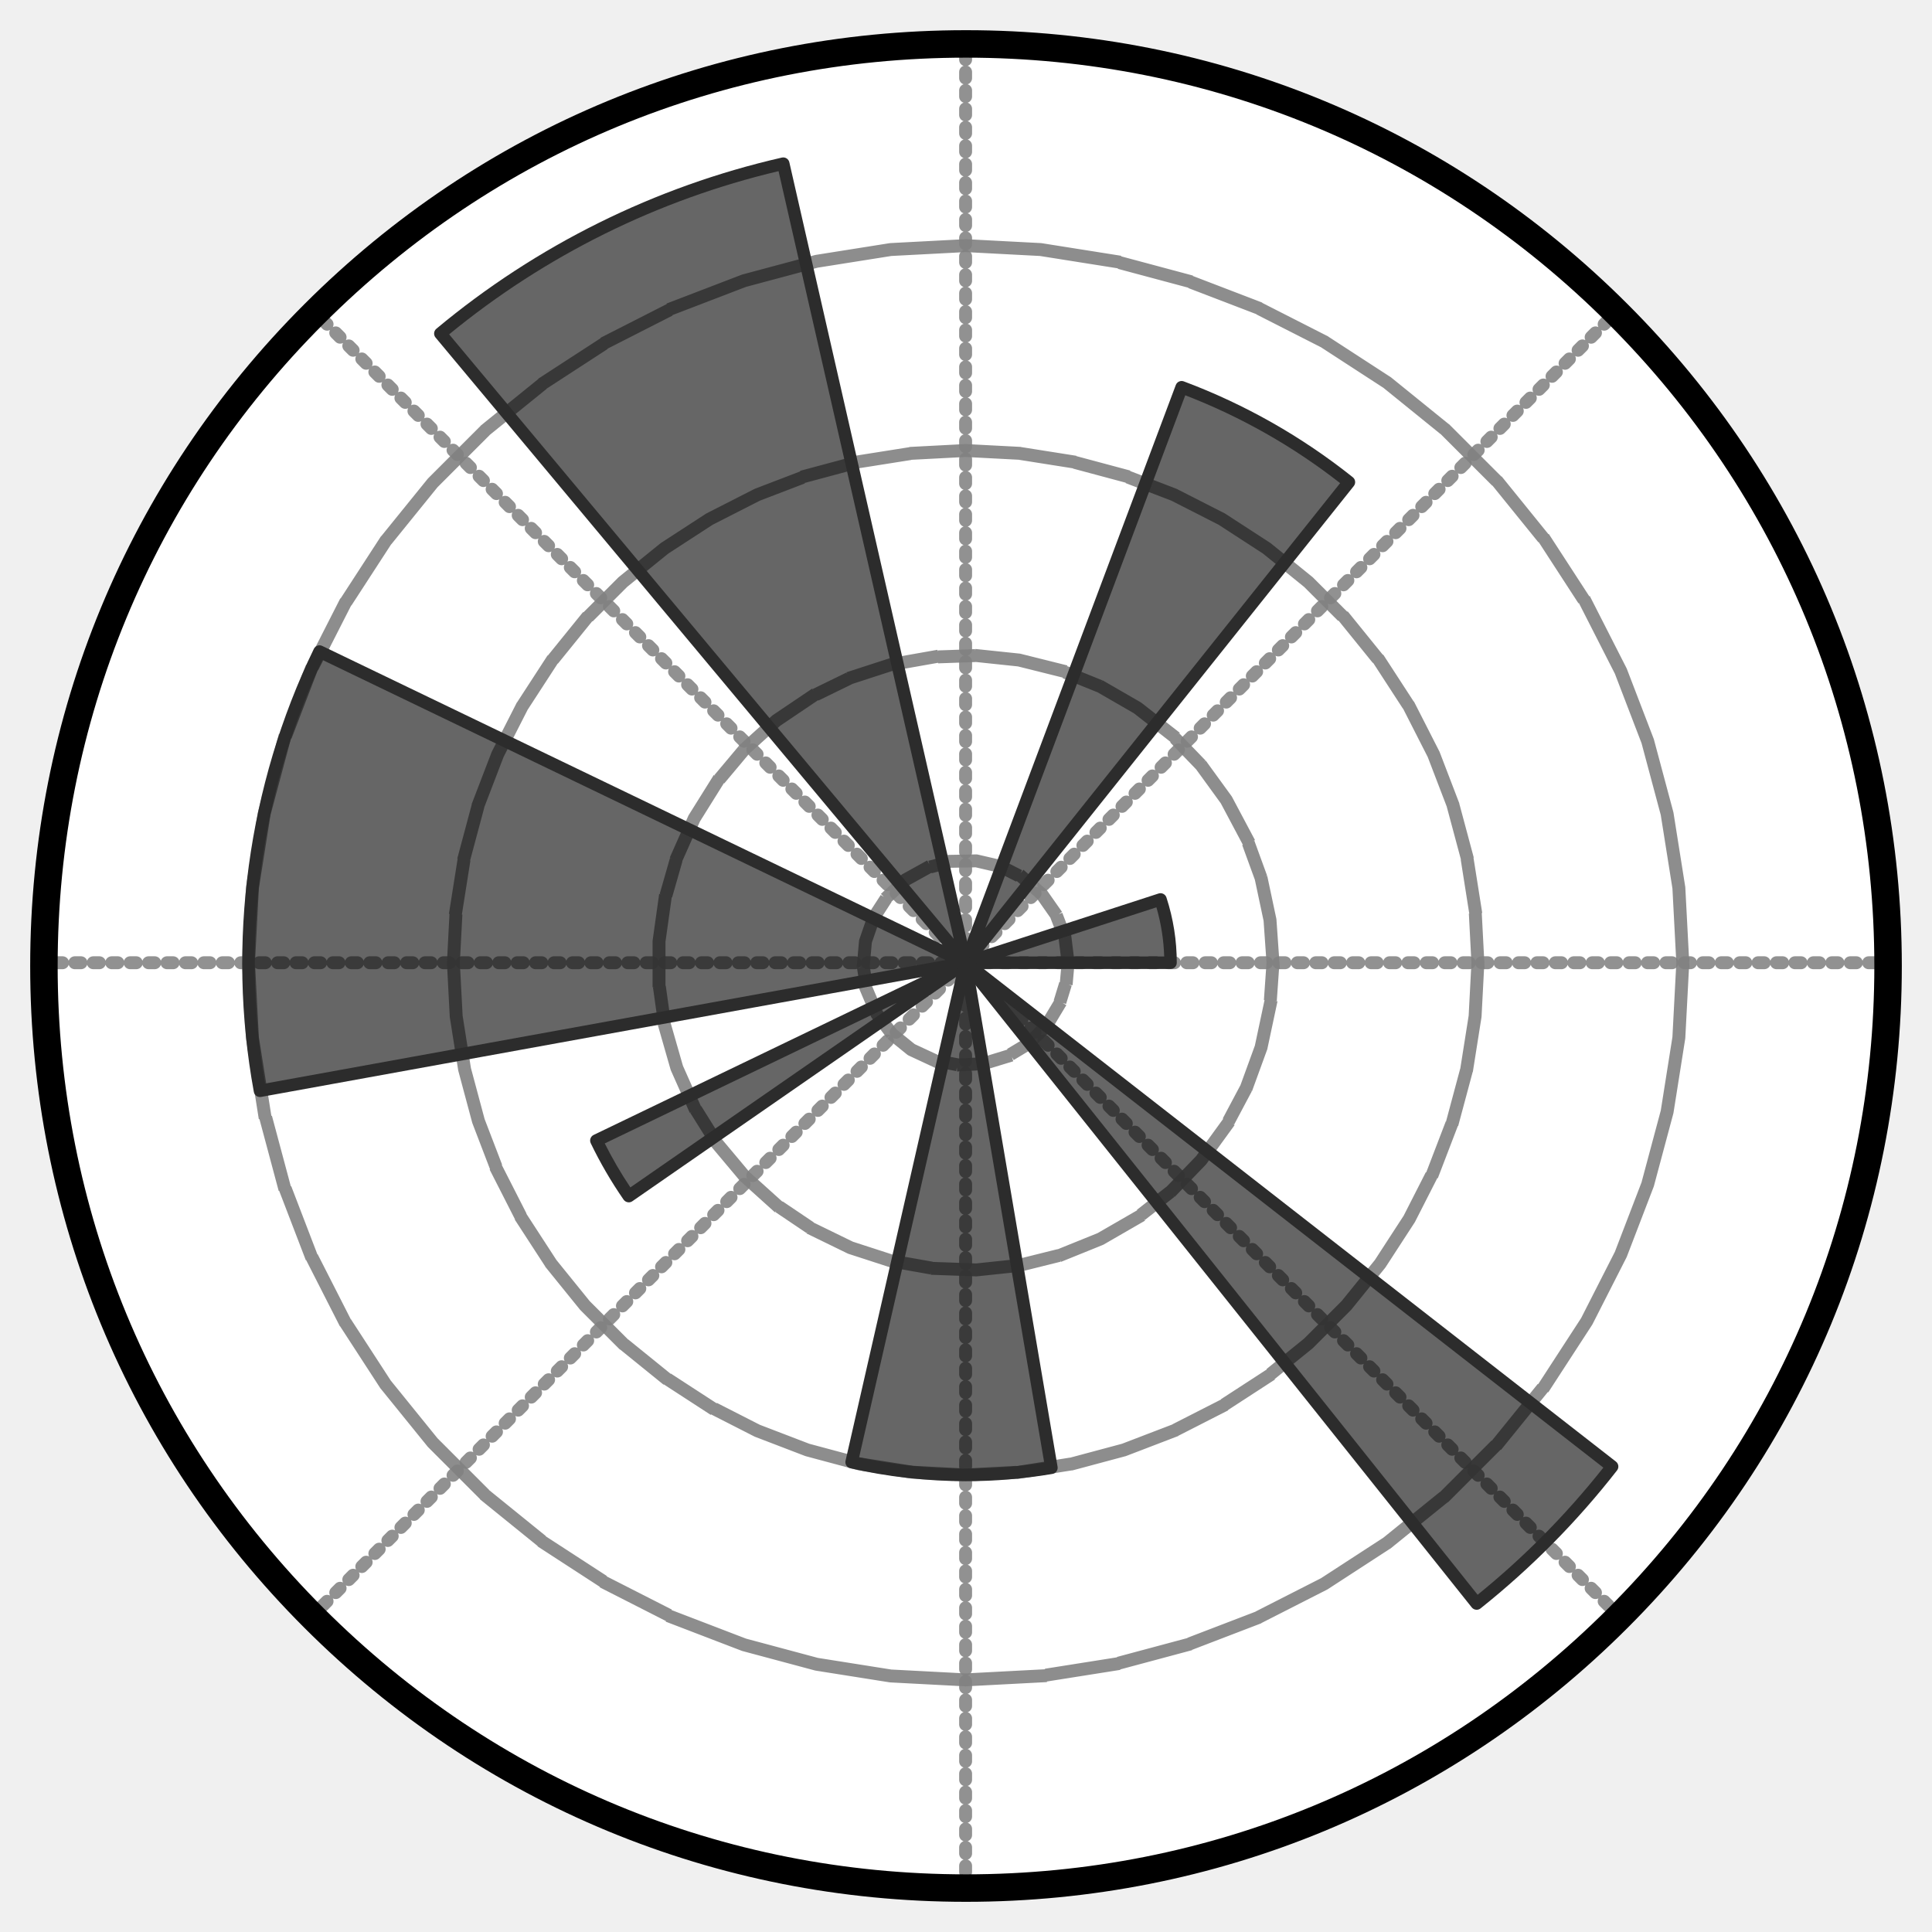
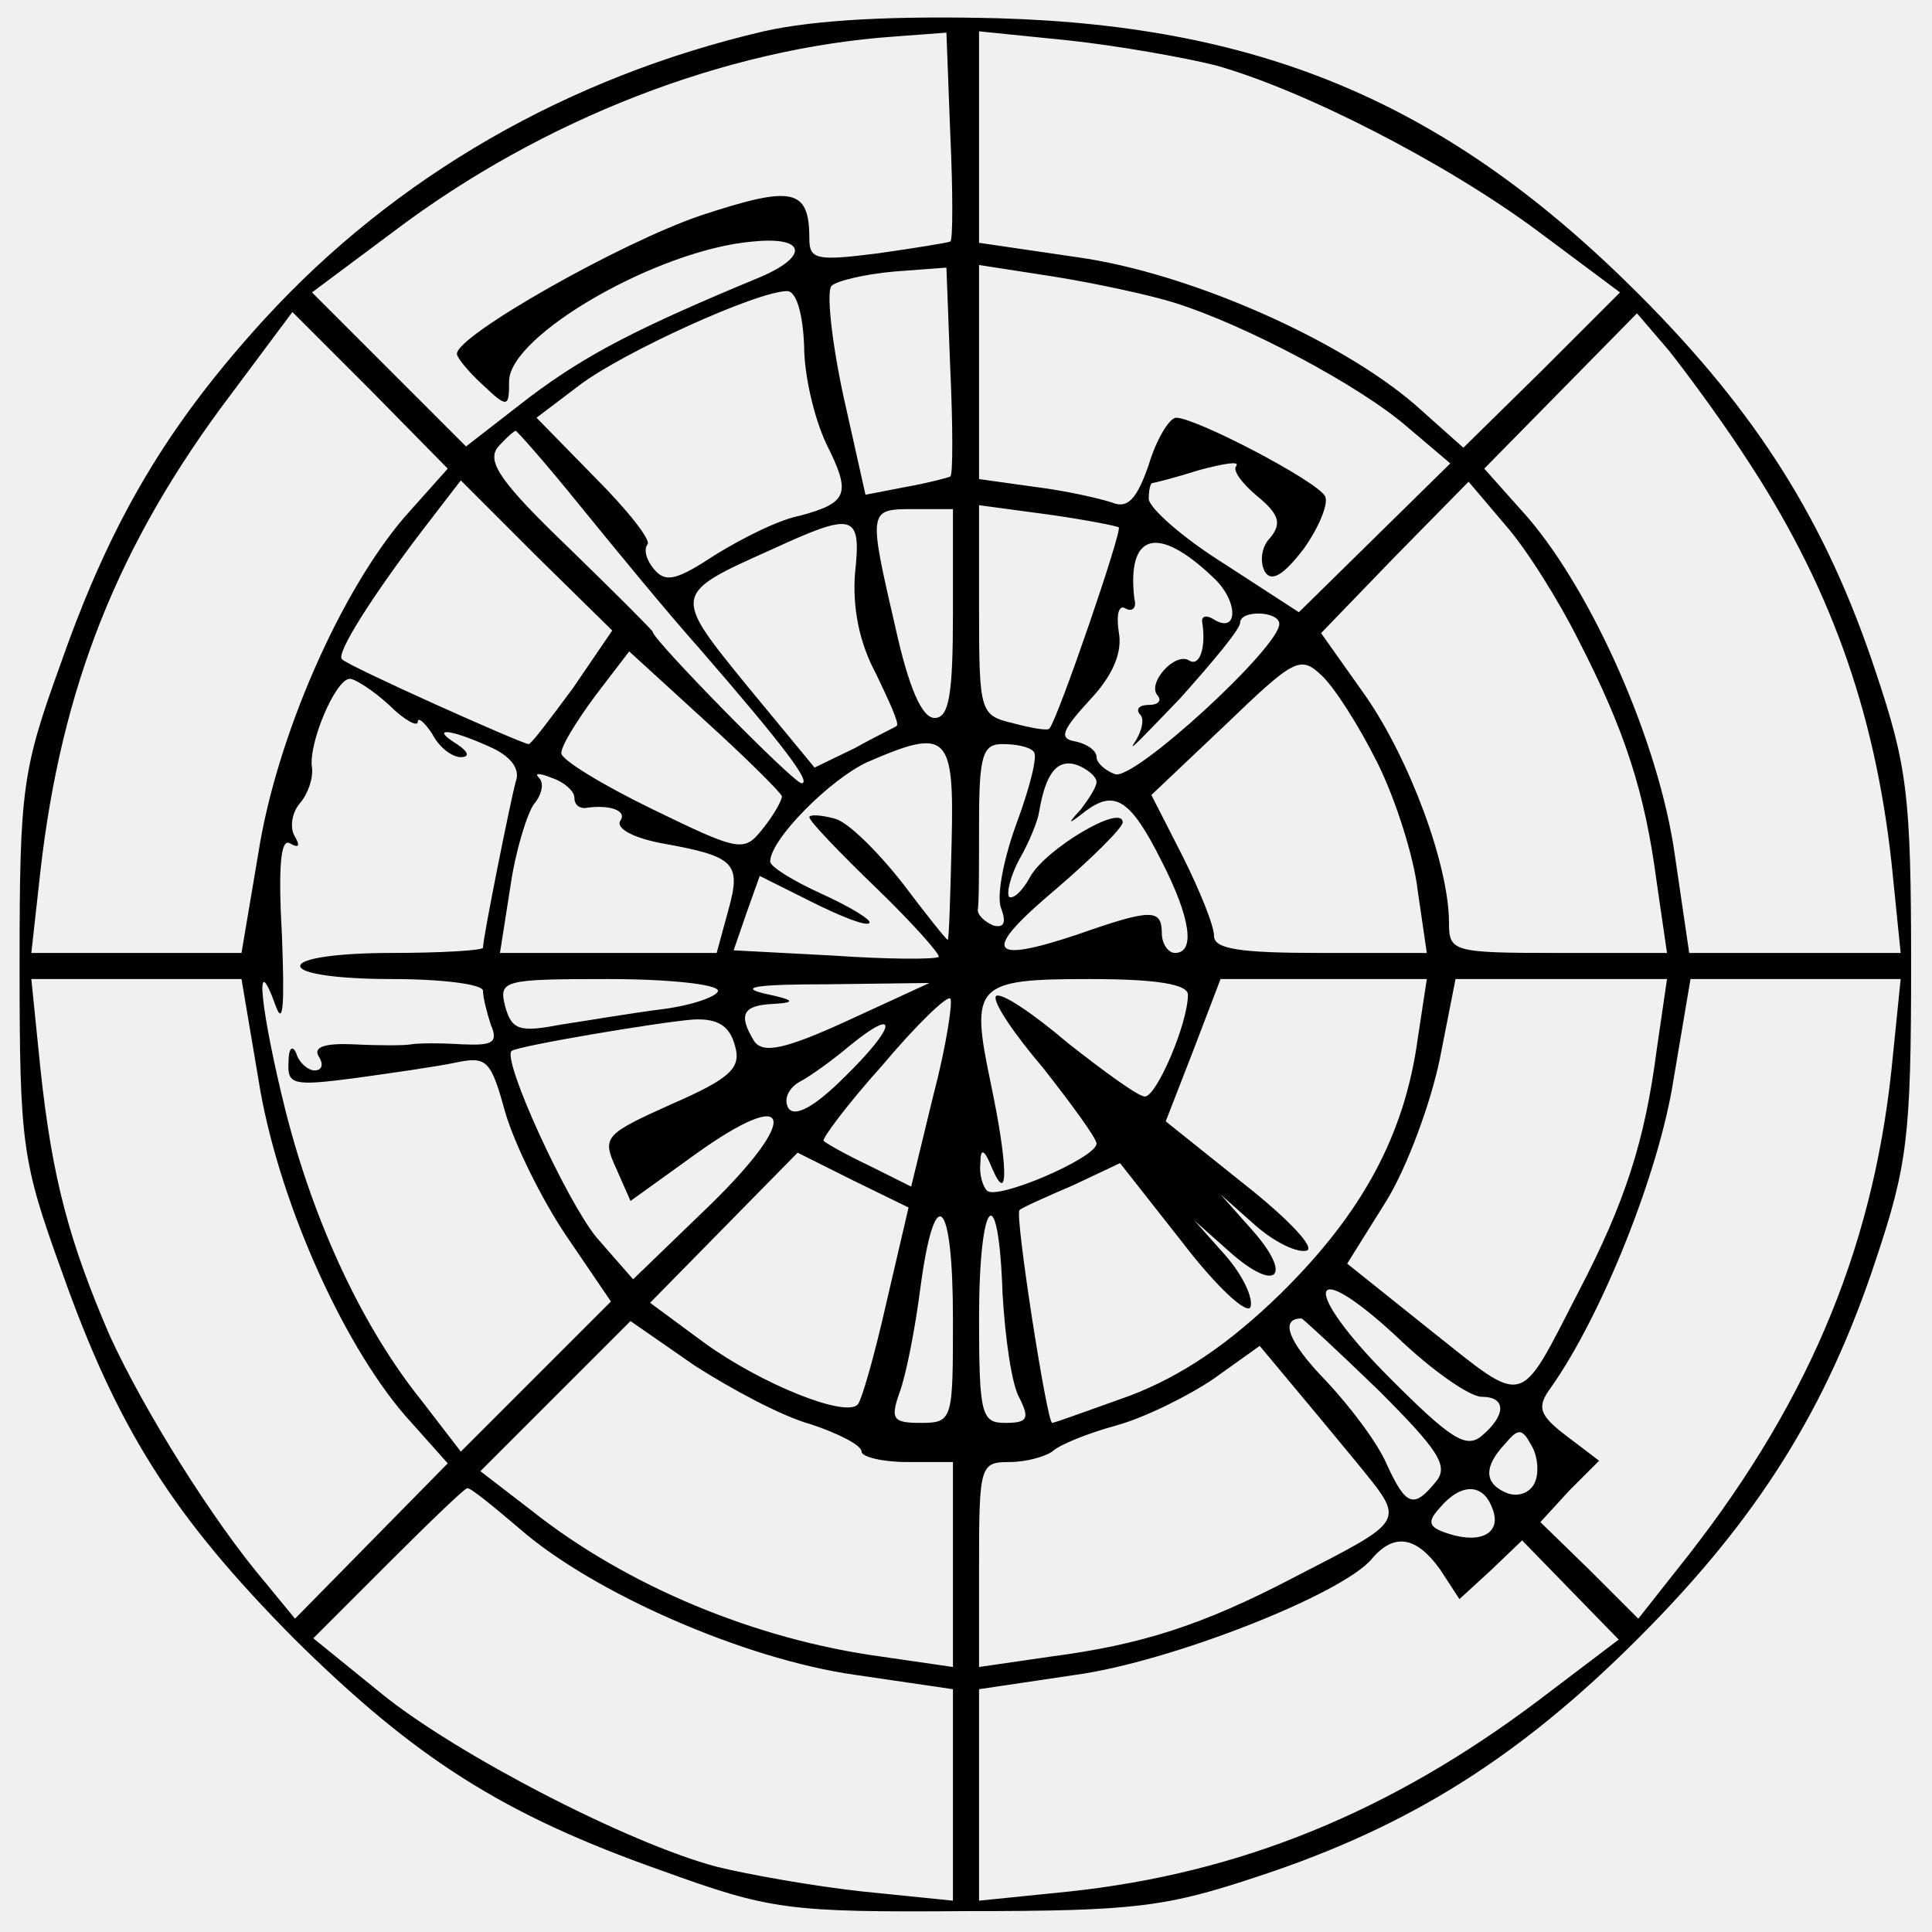
- <svg xmlns="http://www.w3.org/2000/svg" viewBox="0 0 128 128" height="100px" width="100px" transform="rotate(0) scale(1, 1)">
-   <path fill="#ffffff" d="M63.975 125.09c-16.317 0-31.658-6.355-43.197-17.893S2.885 80.318 2.885 64 9.24 32.341 20.778 20.803 47.657 2.91 63.975 2.91s31.659 6.355 43.198 17.893S125.065 47.682 125.065 64s-6.355 31.659-17.893 43.198-26.879 17.892-43.197 17.892z" />
-   <path fill="none" stroke="#858585" stroke-dasharray=".407,.814" stroke-linecap="round" stroke-linejoin="round" stroke-miterlimit="7.976" stroke-width=".856" d="M63.974 63.784h61.09m-61.09 0 43.197-43.196M63.974 63.784V2.694m0 61.09L20.778 20.588m43.196 43.196H2.884m61.09 0-43.196 43.197m43.196-43.197v61.09m0-61.09 43.197 43.197" opacity=".9" />
-   <g fill="none" stroke="#818181" stroke-dasharray=".407,.814" stroke-linecap="square" stroke-linejoin="round" stroke-miterlimit="199.409" stroke-width=".856">
-     <path d="m70.764 63.784-.202-1.643-.593-1.543-.949-1.355-1.25-1.085-1.474-.751-1.61-.373-1.654.03-1.599.429-1.447.801-1.209 1.128-.9 1.388-.539 1.565-.145 1.649.259 1.634.646 1.523.994 1.321 1.286 1.041 1.5.698 1.623.316 1.653-.086 1.582-.484 1.418-.852 1.17-1.17.851-1.417.484-1.582.105-1.182h0" opacity=".9" />
-     <path d="m84.339 63.784-.198-2.833-.59-2.779-.973-2.669-1.333-2.509-1.67-2.299-1.973-2.044-2.238-1.75-2.461-1.42-2.633-1.064-2.758-.688-2.825-.297-2.84.099-2.797.494-2.702.877-2.554 1.246-2.356 1.588-2.111 1.901-1.826 2.177-1.506 2.408-1.155 2.596-.782 2.73-.396 2.814v2.842l.396 2.814.782 2.73 1.155 2.596 1.506 2.408 1.826 2.177 2.111 1.902 2.356 1.588 2.554 1.245 2.702.877 2.798.494 2.84.1 2.824-.298 2.758-.687 2.633-1.065 2.461-1.42 2.238-1.75 1.973-2.044 1.67-2.299 1.333-2.51.972-2.668.591-2.779.198-2.83h0" opacity=".9" />
-     <path d="m97.914 63.784-.185-3.548-.555-3.509-.92-3.43-1.272-3.317-1.613-3.166-1.935-2.978-2.236-2.762-2.512-2.511-2.761-2.236-2.979-1.935-3.165-1.613-3.317-1.273-3.43-.919-3.51-.555-3.548-.185-3.548.185-3.508.555-3.43.92-3.318 1.272-3.165 1.613-2.979 1.935-2.761 2.236-2.512 2.511-2.236 2.762-1.935 2.978-1.613 3.166-1.273 3.317-.919 3.43-.555 3.509-.185 3.548.185 3.548.555 3.509.92 3.43 1.272 3.317 1.613 3.166 1.935 2.978 2.236 2.762 2.512 2.511 2.761 2.236 2.979 1.935 3.165 1.614 3.317 1.272 3.43.92 3.51.555 3.547.185 3.549-.185 3.508-.556 3.43-.919 3.318-1.272 3.165-1.614 2.979-1.935 2.761-2.236 2.512-2.511 2.236-2.762 1.935-2.978 1.613-3.166 1.272-3.317.92-3.43.555-3.509.185-3.548h0" opacity=".9" />
-     <path d="m111.489 63.784-.26-4.966-.78-4.911-1.286-4.804-1.782-4.642-2.257-4.432-2.709-4.171-3.13-3.866-3.516-3.517-3.866-3.13-4.171-2.709L83.3 20.38l-4.642-1.781-4.804-1.287-4.912-.779-4.966-.26-4.966.26-4.91.779-4.805 1.287-4.642 1.781-4.432 2.257-4.17 2.71-3.867 3.13-3.517 3.516-3.13 3.866-2.708 4.17-2.257 4.433-1.782 4.642-1.287 4.804-.778 4.911-.261 4.966.26 4.966.779 4.911 1.287 4.805 1.782 4.642 2.257 4.431 2.709 4.171 3.13 3.866 3.516 3.517 3.866 3.13 4.171 2.709 4.432 2.257 4.642 1.781 4.804 1.288 4.911.778 4.966.26 4.966-.26 4.912-.778 4.804-1.288 4.642-1.781 4.432-2.257 4.17-2.71 3.867-3.129 3.516-3.517 3.13-3.866 2.71-4.17 2.256-4.432 1.782-4.642 1.287-4.805.778-4.91.261-4.967h0" opacity=".9" />
+ <svg xmlns="http://www.w3.org/2000/svg" version="1.0" width="148pt" height="148pt" viewBox="0 0 148 148" preserveAspectRatio="xMidYMid meet">
+   <g transform="translate(0,148) scale(0.1,-0.1)" fill="#000000" stroke="none">
+     <path d="M585 1456 c-150 -35 -282 -111 -382 -220 -75 -82 -118 -155 -156 -263 -30 -83 -32 -96 -32 -233 0 -137 2 -150 32 -233 43 -122 86 -189 178 -282 93 -92 160 -135 282 -178 83 -30 96 -32 233 -31 130 0 153 3 225 27 115 38 199 91 290 182 91 91 144 175 182 290 24 72 27 94 27 225 0 131 -3 153 -27 225 -38 115 -91 199 -182 290 -144 144 -285 205 -490 211 -79 2 -140 -1 -180 -10z m143 -161 c-2 -1 -27 -5 -55 -9 -47 -6 -53 -5 -53 11 0 39 -13 41 -83 18 -62 -21 -187 -92 -187 -106 0 -3 9 -14 20 -24 19 -18 20 -17 20 3 0 35 114 101 187 107 40 4 43 -11 6 -27 -94 -39 -133 -59 -177 -92 l-49 -38 -59 59 -59 59 63 47 c114 86 254 140 383 149 l40 3 3 -79 c2 -43 2 -80 0 -81z m203 135 c68 -19 177 -75 247 -127 l63 -47 -60 -60 -60 -59 -37 33 c-58 50 -173 101 -259 113 l-75 11 0 81 0 81 69 -7 c37 -4 88 -13 112 -19z m-203 -315 c-2 -1 -17 -5 -34 -8 l-31 -6 -17 76 c-9 42 -13 80 -9 84 4 4 26 9 48 11 l40 3 3 -79 c2 -43 2 -80 0 -81z m172 133 c54 -17 141 -63 178 -95 l33 -28 -58 -57 -58 -57 -57 37 c-32 20 -58 43 -58 50 0 6 1 12 3 12 1 0 17 4 36 10 19 5 31 7 28 3 -3 -3 4 -13 16 -23 17 -14 19 -21 10 -32 -7 -7 -8 -19 -4 -26 5 -8 14 -3 30 18 12 17 19 35 16 40 -7 12 -99 60 -114 60 -5 0 -15 -16 -21 -36 -9 -26 -16 -34 -28 -29 -9 3 -35 9 -59 12 l-43 6 0 82 0 82 58 -9 c31 -5 73 -14 92 -20z m-284 -33 c0 -23 8 -56 17 -75 19 -38 17 -45 -20 -55 -16 -3 -44 -17 -65 -30 -29 -19 -38 -22 -47 -11 -6 7 -8 15 -5 19 3 3 -15 26 -40 51 l-45 46 33 25 c33 25 136 72 159 72 7 0 12 -17 13 -42z m-306 -131 c-49 -57 -98 -168 -112 -257 l-13 -77 -80 0 -81 0 7 63 c16 140 59 250 146 365 l47 63 60 -60 59 -60 -33 -37z m1025 49 c66 -99 101 -196 114 -314 l7 -69 -81 0 -81 0 -11 75 c-12 86 -63 201 -113 259 l-33 37 59 60 58 59 24 -28 c12 -15 38 -50 57 -79z m-891 -40 c26 -32 67 -82 92 -110 65 -75 86 -103 78 -103 -6 0 -114 110 -114 116 0 1 -29 30 -65 65 -51 49 -62 65 -54 76 6 7 13 13 14 13 1 0 24 -26 49 -57z m-5 -140 c-17 -23 -32 -43 -34 -43 -5 0 -139 60 -143 65 -5 4 23 48 61 98 l30 39 58 -58 58 -57 -30 -44z m770 37 c36 -70 51 -117 60 -185 l8 -55 -84 0 c-80 0 -83 1 -83 23 0 44 -30 125 -64 174 l-34 48 56 58 57 58 28 -33 c16 -18 41 -58 56 -88z m-479 20 c0 -62 -3 -80 -14 -80 -10 0 -20 24 -30 69 -21 91 -21 91 14 91 l30 0 0 -80z m127 66 c3 -2 -46 -145 -53 -154 -1 -2 -13 0 -28 4 -25 6 -26 8 -26 86 l0 81 52 -7 c29 -4 54 -9 55 -10z m-202 -35 c-2 -26 3 -53 16 -77 10 -21 18 -38 16 -40 -1 -1 -16 -8 -32 -17 l-31 -15 -52 63 c-57 70 -57 70 19 104 63 29 69 28 64 -18z m274 -3 c20 -18 20 -45 0 -32 -5 3 -9 2 -8 -3 3 -19 -2 -34 -10 -29 -11 7 -33 -18 -24 -27 3 -4 0 -7 -7 -7 -7 0 -10 -3 -7 -7 4 -3 2 -13 -4 -22 -6 -9 9 7 35 34 25 28 46 53 46 58 0 10 30 9 30 -1 0 -18 -112 -121 -126 -115 -8 3 -14 9 -14 13 0 5 -7 10 -16 12 -13 2 -11 8 11 32 18 19 25 37 22 52 -2 13 0 21 5 18 5 -3 9 0 7 7 -6 51 18 57 60 17z m-330 -168 c0 -3 -6 -14 -14 -24 -15 -19 -17 -19 -85 14 -39 19 -70 38 -70 43 0 6 12 25 26 44 l26 34 58 -53 c32 -29 58 -55 59 -58z m456 26 c14 -28 28 -72 31 -98 l7 -48 -82 0 c-61 0 -81 3 -81 13 0 8 -11 35 -24 61 l-24 47 57 54 c52 50 57 53 73 38 10 -9 29 -39 43 -67z m-757 44 c12 -12 22 -17 22 -13 0 4 5 0 11 -9 5 -10 15 -18 22 -18 7 0 6 4 -3 10 -21 13 -6 12 25 -2 16 -7 24 -17 20 -27 -4 -15 -25 -119 -25 -127 0 -2 -31 -4 -70 -4 -40 0 -70 -4 -70 -10 0 -6 30 -10 70 -10 39 0 70 -4 70 -9 0 -5 3 -17 6 -26 6 -14 1 -16 -22 -15 -16 1 -33 1 -39 0 -5 -1 -25 -1 -44 0 -22 1 -31 -2 -27 -9 4 -6 3 -11 -3 -11 -5 0 -12 6 -14 13 -3 7 -6 4 -6 -7 -1 -17 4 -18 50 -12 29 4 64 9 78 12 24 5 27 2 38 -38 7 -24 28 -67 47 -95 l34 -50 -57 -57 -58 -58 -30 39 c-45 56 -82 135 -104 221 -19 76 -25 129 -8 82 6 -17 7 0 5 53 -3 53 -1 75 6 71 7 -4 8 -2 4 5 -4 6 -3 18 4 26 6 7 10 19 9 27 -3 18 18 68 29 68 4 0 18 -9 30 -20z m431 -105 c-1 -41 -2 -75 -3 -75 -1 0 -17 20 -35 44 -19 24 -42 47 -52 49 -11 3 -19 3 -19 1 0 -3 23 -27 51 -54 29 -28 50 -52 48 -53 -2 -2 -38 -2 -81 1 l-76 4 10 29 10 28 40 -20 c22 -11 42 -19 44 -16 2 2 -14 12 -36 22 -22 10 -40 21 -40 25 0 17 46 63 74 76 62 27 67 22 65 -61z m63 69 c3 -3 -3 -27 -13 -54 -10 -27 -16 -57 -12 -66 4 -11 2 -15 -6 -13 -7 3 -12 8 -12 12 1 4 1 34 1 67 0 52 3 60 18 60 10 0 21 -2 24 -6z m48 -23 c0 -4 -6 -13 -12 -21 -11 -12 -10 -12 4 -1 22 16 34 9 58 -39 22 -43 26 -70 10 -70 -5 0 -10 7 -10 15 0 19 -8 19 -65 -1 -69 -23 -73 -13 -16 35 28 24 51 47 51 51 0 15 -60 -21 -71 -42 -6 -11 -13 -17 -16 -15 -2 3 1 16 8 29 7 12 14 29 15 36 5 30 14 41 29 36 8 -3 15 -9 15 -13z m-400 -12 c0 -5 3 -8 8 -8 19 3 33 -2 27 -10 -3 -6 11 -13 32 -17 56 -10 61 -15 51 -51 l-9 -33 -83 0 -83 0 8 51 c4 28 13 56 18 63 6 7 8 16 4 20 -4 4 0 4 10 0 9 -3 17 -10 17 -15z m-242 -216 c14 -89 63 -200 112 -257 l33 -37 -59 -60 -58 -59 -23 28 c-40 47 -93 132 -119 189 -31 72 -44 120 -53 204 l-7 69 81 0 80 0 13 -77z m352 68 c0 -4 -19 -11 -42 -14 -24 -3 -59 -9 -79 -12 -31 -6 -37 -4 -42 14 -5 20 -2 21 79 21 46 0 84 -4 84 -9z m99 -23 c-48 -22 -64 -25 -71 -16 -13 21 -9 28 15 29 17 1 16 3 -8 8 -20 5 -3 7 49 7 l78 1 -63 -29z m261 20 c0 -22 -24 -78 -33 -78 -5 0 -31 19 -59 41 -27 23 -51 39 -55 36 -3 -4 13 -28 36 -55 22 -28 41 -54 41 -58 0 -11 -77 -44 -84 -36 -3 3 -6 12 -5 21 0 12 3 11 9 -4 13 -30 12 3 -1 65 -16 76 -12 80 76 80 51 0 75 -4 75 -12z m176 -34 c-10 -73 -42 -133 -105 -195 -40 -39 -76 -63 -115 -78 -31 -11 -58 -21 -60 -21 -4 0 -29 161 -25 163 2 2 20 10 41 19 l36 17 48 -61 c26 -34 50 -56 52 -49 2 7 -6 24 -19 39 l-24 27 27 -24 c36 -32 49 -19 17 17 l-24 27 27 -24 c15 -13 32 -21 39 -19 7 2 -15 25 -48 51 l-60 48 21 54 21 55 79 0 79 0 -7 -46z m183 -9 c-9 -69 -24 -116 -60 -185 -46 -89 -39 -88 -112 -30 l-65 52 30 48 c16 26 34 75 41 109 l12 61 81 0 81 0 -8 -55z m180 -14 c-15 -142 -67 -262 -164 -383 l-30 -38 -37 37 -38 37 22 24 23 23 -25 19 c-21 16 -23 22 -12 37 39 55 83 165 94 236 l13 77 80 0 81 0 -7 -69z m-734 -20 l-17 -70 -32 16 c-17 8 -33 17 -35 19 -2 1 18 28 45 58 26 31 50 54 52 51 2 -2 -3 -36 -13 -74z m-152 38 c5 -17 -3 -25 -49 -45 -51 -23 -53 -25 -42 -49 l11 -25 50 36 c74 53 81 29 10 -40 l-58 -56 -28 32 c-23 28 -73 137 -65 143 6 4 113 22 139 24 19 1 28 -5 32 -20z m84 -24 c-23 -23 -38 -31 -43 -24 -4 7 0 15 8 20 8 4 26 17 39 28 38 31 36 15 -4 -24z m32 -173 c-9 -40 -19 -75 -22 -78 -10 -10 -74 16 -117 47 l-42 31 56 57 57 58 42 -21 43 -21 -17 -73z m51 -12 c0 -78 0 -80 -25 -80 -21 0 -23 3 -16 23 5 13 12 49 16 80 11 83 25 70 25 -23z m38 19 c2 -34 7 -70 13 -80 8 -16 6 -19 -11 -19 -18 0 -20 6 -20 80 0 93 15 109 18 19z m367 -79 c19 0 19 -14 0 -30 -12 -10 -24 -2 -70 44 -69 69 -64 96 5 32 27 -26 56 -46 65 -46z m-514 -21 c21 -7 39 -16 39 -21 0 -4 16 -8 35 -8 l35 0 0 -78 0 -79 -55 8 c-96 13 -195 54 -268 112 l-39 30 58 58 57 57 49 -34 c28 -18 67 -39 89 -45z m435 26 c46 -46 54 -58 44 -70 -17 -21 -23 -19 -38 14 -7 16 -28 44 -47 64 -28 29 -35 47 -18 47 1 0 28 -25 59 -55z m-17 -55 c38 -47 40 -43 -49 -89 -69 -36 -116 -51 -185 -60 l-55 -8 0 79 c0 75 1 78 23 78 13 0 27 4 33 8 5 5 27 14 49 20 22 6 56 23 75 36 l35 25 20 -24 c11 -13 35 -42 54 -65z m137 -15 c-3 -8 -12 -12 -21 -9 -18 7 -19 20 -2 38 10 12 13 12 20 -1 5 -8 6 -21 3 -28z m-778 -36 c56 -49 172 -100 257 -112 l75 -11 0 -81 0 -81 -69 7 c-37 4 -88 13 -112 19 -68 18 -199 86 -256 132 l-53 43 57 57 c32 32 59 58 61 58 3 0 20 -14 40 -31z m745 16 c8 -19 -8 -28 -33 -20 -16 5 -17 9 -7 20 16 19 33 19 40 0z m-40 -47 l15 -23 24 22 24 23 37 -38 37 -38 -62 -47 c-113 -85 -228 -132 -359 -146 l-69 -7 0 81 0 81 74 11 c73 10 205 62 227 89 17 20 34 17 52 -8z" />
  </g>
-   <path fill="#000000" d="M64 126c-16.56 0-32.13-6.449-43.84-18.159S2 80.561 2 64s6.449-32.13 18.159-43.841S47.439 2 64 2s32.131 6.449 43.841 18.159S126 47.439 126 64s-6.449 32.131-18.159 43.841S80.561 126 64 126zM64 3.82c-16.074 0-31.187 6.26-42.553 17.626C10.08 32.813 3.82 47.925 3.82 64c0 16.075 6.26 31.188 17.626 42.554S47.925 124.18 64 124.18c16.075 0 31.188-6.26 42.554-17.626S124.18 80.075 124.18 64c0-16.075-6.26-31.187-17.626-42.554C95.187 10.08 80.075 3.82 64 3.82z" />
-   <path fill="#000000" d="m63.975 63.784.129-.042.129-.042.129-.042.129-.042.129-.042.129-.042.129-.042.129-.042.129-.042.129-.042.129-.042.129-.042.129-.042.129-.042.129-.042.129-.042.129-.042.129-.042.129-.042.129-.042.129-.042.129-.042.129-.042.129-.042.129-.042.129-.042.129-.042.129-.042.129-.042.129-.042.129-.042.129-.042.129-.042.129-.042.129-.042.129-.042.129-.042.129-.042.129-.042.129-.042.129-.042.129-.042.129-.042.129-.042.129-.042.129-.042.129-.042.129-.042.129-.042.129-.042.129-.042.129-.042.129-.042.129-.042.129-.042.129-.042.129-.042.129-.042.129-.042.129-.042.129-.042.129-.042.129-.042.129-.042.129-.042.129-.042.129-.042.129-.042.129-.042.129-.042.129-.042.129-.042.129-.042.129-.042.129-.042.129-.042.129-.042.129-.042.129-.042.129-.042.129-.042.129-.042.129-.042.129-.042.129-.042.129-.042.129-.042.129-.042.129-.042.129-.042.129-.042.129-.042.129-.042.129-.042.129-.042.129-.042.129-.042.129-.042.129-.042.129-.042.025.046.013.041.013.041.013.041.013.041.013.041.012.041.012.041.011.039.012.041.012.041.012.041.012.041.011.041.011.041.011.041.011.041.011.041.011.041.011.041.011.041.01.041.01.041.01.041.01.041.01.041.01.042.01.042.009.042.009.042.009.042.009.042.009.042.009.042.009.042.009.042.009.042.008.042.008.042.008.042.008.042.008.042.008.042.007.042.007.042.007.042.007.042.007.042.007.042.007.042.007.042.007.042.006.042.006.042.006.042.006.042.006.042.006.042.006.042.005.042.005.042.005.042.005.042.005.042.005.042.005.042.005.042.004.042.004.042.004.042.004.042.004.042.004.042.004.043.003.043.003.043.003.043.003.043.003.043.003.043.003.043.003.043.002.043.002.043.002.043.002.043.002.043.002.043.002.043.001.043.001.043.001.043.001.043.001.043.001.043.001.043v.172H64.11l-.135-.004z" opacity=".6" />
-   <path fill="#000000" d="m63.975 63.784.143-.381.143-.381.143-.381.143-.381.143-.381.143-.381.143-.381.143-.381.143-.381.143-.381.143-.381.143-.381.143-.381.143-.381.143-.381.143-.381.143-.381.143-.381.143-.381.143-.381.143-.381.143-.381.143-.381.143-.381.143-.381.143-.381.143-.381.143-.381.143-.381.143-.381.143-.381.143-.381.143-.381.143-.381.143-.381.143-.381.143-.381.143-.381.143-.381.143-.381.143-.381.143-.381.143-.381.143-.381.143-.381.143-.381.143-.381.143-.381.143-.381.143-.381.143-.381.143-.381.143-.381.143-.381.143-.381.143-.381.143-.381.143-.381.143-.381.143-.381.143-.381.143-.381.143-.381.143-.381.143-.381.143-.381.143-.381.143-.381.143-.381.143-.381.143-.381.143-.381.143-.381.143-.381.143-.381.143-.381.143-.381.143-.381.143-.381.143-.381.143-.381.143-.381.143-.381.143-.381.143-.381.143-.381.143-.381.143-.381.143-.381.143-.381.143-.381.143-.381.143-.381.143-.381.143-.381.143-.381.143-.381.154-.411.143-.381.143-.381.12.045.12.046.119.046.119.046.119.047.119.047.119.047.119.048.119.048.118.049.118.049.118.049.118.05.118.05.118.05.117.051.117.051.117.051.117.052.117.052.117.053.116.053.116.053.116.054.116.054.116.054.116.055.115.055.115.055.115.056.115.056.115.057.115.057.114.057.114.058.114.058.114.058.114.059.113.059.113.059.113.06.113.06.113.061.113.061.112.061.112.062.112.062.112.062.112.063.111.063.111.063.111.064.111.064.111.064.11.065.11.065.11.065.11.066.11.066.109.066.109.067.109.067.109.067.108.068.108.068.108.068.108.069.108.069.107.069.107.07.107.07.107.071.107.071.106.071.106.072.106.072.106.072.105.073.105.073.105.073.105.074.104.074.104.074.104.074.104.075.104.075.103.075.103.076.103.076.103.076.102.077.102.077.102.077.102.078.101.078.101.078.101.079.101.079.1.079.1.08-.254.318-.254.318-.254.318-.254.318-.254.318-.254.318-.254.318-.254.318-.254.318-.254.318-.254.318-.254.318-.254.318-.252.324-.254.318-.254.318-.254.318-.254.318-.254.318-.253.32-.254.318-.254.318-.254.318-.254.318-.254.318-.254.318-.254.318-.254.318-.254.318-.254.318-.254.318-.254.318-.254.318-.254.318-.254.318-.254.318-.254.318-.254.318-.254.318-.254.318-.254.318-.254.318-.254.318-.254.318-.254.318-.254.318-.254.318-.254.318-.254.318-.254.318-.254.318-.252.332-.254.318-.254.318-.254.318-.254.318-.254.318-.254.32-.254.318-.254.318-.254.318-.254.318-.254.318-.254.318-.254.318-.254.318-.254.318-.254.318-.254.318-.254.318-.254.318-.254.318-.254.318-.254.318-.254.318-.254.318-.254.318-.254.318-.254.318-.254.318-.252.328-.254.318-.254.318-.254.318-.254.318-.254.318-.254.318-.254.318-.254.318-.254.318-.254.318-.254.318-.254.318-.254.318-.254.318-.254.318-.254.318-.254.318-.254.318-.253.326z" opacity=".6" />
-   <path fill="#000000" d="m63.975 63.784-.348-.417-.348-.417-.348-.417-.348-.417-.348-.417-.348-.417-.348-.417-.348-.417-.348-.417-.348-.417-.348-.417-.348-.417-.348-.417-.348-.417-.348-.417-.348-.417-.348-.417-.348-.417-.348-.417-.348-.417-.348-.417-.348-.417-.348-.417-.348-.417-.348-.417-.348-.417-.348-.417-.348-.417-.348-.417-.348-.417-.348-.417-.348-.417-.348-.417-.348-.417-.348-.417-.348-.417-.348-.417-.348-.417-.348-.417-.348-.417-.348-.417-.348-.417-.348-.417-.348-.417-.348-.417-.348-.417-.348-.417-.348-.417-.348-.417-.348-.417-.348-.417-.348-.417-.348-.417-.348-.417-.348-.417-.348-.417-.348-.417-.348-.417-.348-.417-.348-.417-.348-.417-.348-.417-.348-.417-.348-.417-.348-.417-.348-.417-.348-.417-.348-.417-.348-.417-.348-.417-.348-.417-.348-.417-.348-.417-.348-.417-.348-.417-.348-.417-.348-.417-.348-.417-.348-.417-.348-.417-.348-.417-.348-.417-.348-.417-.348-.417-.348-.417-.348-.417-.348-.417-.348-.417-.348-.417-.348-.417-.348-.417-.348-.417-.348-.417-.349-.403-.348-.417-.348-.417-.348-.417-.348-.417-.348-.417-.348-.417.197-.164.198-.163.198-.162.199-.161.2-.16.201-.159.201-.158.202-.157.203-.156.204-.155.204-.154.205-.153.206-.152.206-.151.207-.15.208-.149.209-.148.209-.147.21-.146.211-.145.211-.144.212-.143.213-.142.213-.141.214-.14.215-.139.215-.138.216-.137.217-.136.217-.135.218-.134.219-.133.219-.132.22-.131.22-.13.221-.129.222-.128.222-.127.223-.126.223-.125.224-.124.225-.123.225-.122.226-.121.226-.12.227-.118.227-.117.228-.116.228-.115.229-.114.23-.113.23-.112.231-.111.231-.11.232-.109.232-.108.233-.107.233-.105.234-.104.234-.103.235-.102.235-.101.236-.1.236-.099.237-.098.237-.097.237-.095.238-.094.238-.093.239-.092.239-.091.24-.09.24-.089.24-.088.241-.086.241-.085.242-.084.242-.083.242-.082.243-.081.243-.08.244-.078.244-.077.244-.076.245-.075.245-.074.245-.073.246-.072.246-.07.246-.069.247-.068.247-.067.247-.066.248-.065.248-.063.248-.062.249-.061.249-.06.249-.059.249-.058.121.529.121.529.121.529.121.529.121.529.121.529.121.529.121.529.121.529.121.529.121.529.121.529.121.529.121.529.121.529.121.529.121.529.121.529.121.529.121.529.121.529.121.529.121.529.121.529.121.529.121.529.121.529.121.529.121.529.121.529.121.529.121.529.121.529.113.543.121.529.121.529.121.529.121.529.121.529.121.529.121.529.121.529.121.529.121.529.121.529.121.529.121.529.121.529.121.529.121.529.121.529.121.529.121.529.121.529.121.529.121.529.121.529.121.529.121.529.121.529.121.529.121.529.121.529.121.529.121.529.121.529.121.529.121.529.121.529.121.529.121.529.121.529.121.529.121.529.121.529.121.529.121.529.121.529.121.529.121.529.121.529.121.529.121.529.121.529.121.529.121.529.121.529.121.529.121.529.121.529.121.529.121.529.121.529.121.529.121.529.121.529.121.529.121.529.121.529.11.556z" opacity=".6" />
-   <path fill="#000000" d="m63.975 63.784-.468.085-.468.085-.468.085-.468.085-.468.085-.468.085-.468.085-.468.085-.468.085-.463.083-.468.085-.468.085-.468.085-.468.085-.468.085-.468.085-.468.085-.468.085-.468.085-.468.085-.468.085-.462.083-.468.085-.468.085-.468.085-.466.085-.468.085-.468.085-.468.085-.468.085-.468.085-.468.085-.468.085-.468.085-.468.085-.468.085-.468.085-.468.085-.468.085-.468.085-.468.085-.468.085-.468.085-.468.085-.468.085-.468.085-.468.085-.468.085-.468.085-.456.081-.468.085-.468.085-.468.085-.468.085-.468.085-.468.085-.468.085-.468.085-.468.085-.468.085-.468.085-.468.085-.468.085-.468.085-.468.085-.468.085-.468.085-.468.085-.468.085-.468.085-.468.085-.468.085-.468.085-.468.085-.468.085-.468.085-.468.085-.468.085-.468.085-.468.085-.468.085-.468.085-.468.085-.468.085-.468.085-.45.079-.468.085-.468.085-.468.085-.466.085-.468.085-.468.085-.468.085-.468.085-.468.085-.468.085-.468.085-.468.085-.468.085-.468.085-.052-.294-.051-.294-.049-.295-.047-.295-.045-.295-.038-.297-.041-.296-.039-.296-.038-.296-.036-.296-.034-.297-.032-.297-.03-.297-.028-.297-.026-.297-.024-.298-.023-.298-.021-.298-.019-.298-.017-.298-.015-.298-.013-.298-.011-.298-.009-.298-.008-.298-.006-.298-.004-.299-.002-.299v-.299l.002-.299.004-.299.005-.298.007-.298.009-.298.011-.298.013-.298.015-.298.017-.298.019-.298.02-.298.022-.298.024-.298.026-.297.028-.297.03-.297.032-.297.034-.297.035-.296.037-.296.039-.296.041-.296.043-.295.045-.295.047-.295.048-.295.05-.294.052-.294.054-.294.056-.293.058-.293.059-.293.061-.292.063-.292.065-.291.067-.291.069-.291.07-.29.072-.29.074-.289.076-.289.078-.288.08-.288.081-.287.083-.287.085-.286.087-.286.089-.285.09-.285.092-.284.094-.283.096-.283.097-.282.099-.282.101-.281.103-.28.105-.28.106-.279.108-.278.11-.278.112-.277.113-.276.115-.276.117-.275.118-.274.12-.273.122-.273.124-.272.125-.271.127-.27.129-.269.428.206.428.206.428.206.428.206.428.206.428.206.428.206.428.206.428.206.428.206.428.206.428.206.428.206.428.206.428.206.428.206.428.206.428.206.428.206.428.206.428.206.428.206.428.206.428.206.428.206.428.206.428.206.428.206.428.206.428.206.428.206.428.206.428.206.428.206.428.206.428.206.428.206.428.206.428.206.428.206.428.206.428.206.428.206.428.206.428.206.428.206.428.206.428.206.428.206.428.206.428.206.428.206.428.206.428.206.428.206.428.206.428.206.428.206.428.206.428.206.428.206.428.206.428.206.428.206.428.206.428.206.428.206.428.206.428.206.428.206.428.206.428.206.428.206.428.206.428.206.428.206.428.206.428.206.428.206.428.206.428.206.428.206.428.206.428.206.428.206.428.206.428.206.428.206.428.206.428.206.428.206.428.206.428.206.428.206.428.206.428.206.428.206.428.206.428.206.436.223z" opacity=".6" />
-   <path fill="#000000" d="m63.975 63.784-.223.155-.223.155-.223.155-.223.155-.223.155-.223.155-.223.155-.224.151-.223.155-.223.155-.223.155-.223.155-.223.155-.223.155-.223.155-.223.155-.223.155-.223.155-.223.155-.223.155-.223.155-.223.155-.223.155-.223.155-.223.155-.223.155-.223.155-.223.155-.223.155-.223.155-.223.155-.223.155-.223.155-.223.155-.223.155-.223.155-.223.155-.223.155-.223.155-.223.155-.223.155-.223.155-.223.155-.223.155-.223.155-.223.155-.223.155-.223.155-.223.155-.223.155-.223.155-.223.155-.223.155-.223.155-.232.137-.223.155-.223.155-.223.155-.223.155-.223.155-.223.155-.223.155-.223.155-.223.155-.223.155-.223.155-.223.155-.223.155-.223.155-.223.155-.223.155-.223.155-.223.155-.223.155-.223.155-.223.155-.223.155-.223.155-.223.155-.223.155-.223.155-.223.155-.223.155-.223.155-.223.155-.223.155-.223.155-.223.155-.223.155-.223.155-.223.155-.223.155-.223.155-.223.155-.223.155-.223.155-.223.155-.223.155-.231.138-.223.155-.024-.035-.024-.035-.024-.035-.024-.035-.024-.035-.024-.035-.024-.035-.024-.035-.024-.035-.024-.035-.024-.035-.024-.035-.024-.036-.024-.036-.023-.036-.023-.036-.023-.036-.023-.036-.023-.036-.023-.036-.023-.036-.023-.036-.023-.036-.023-.036-.023-.036-.023-.036-.023-.036-.023-.036-.023-.036-.023-.036-.023-.036-.023-.036-.022-.036-.022-.036-.022-.036-.022-.036-.022-.036-.022-.036-.022-.036-.022-.036-.022-.037-.022-.037-.022-.037-.022-.037-.022-.037-.022-.037-.022-.037-.022-.037-.022-.037-.021-.037-.021-.037-.021-.037-.021-.037-.021-.037-.021-.037-.021-.037-.021-.037-.021-.037-.021-.037-.021-.037-.021-.037-.021-.037-.021-.037-.021-.037-.021-.037-.021-.037-.021-.037-.02-.037-.02-.037-.02-.037-.02-.038-.02-.038-.02-.038-.02-.038-.02-.038-.02-.038-.02-.038-.02-.038-.02-.038-.02-.038-.02-.038-.02-.038-.02-.038-.019-.038-.019-.038-.019-.038-.019-.038-.019-.038-.019-.038-.019-.038-.019-.038-.019-.038-.019-.038-.019-.038-.019-.038-.019-.038-.019-.038-.019-.041-.019-.038-.019-.038.245-.118.245-.118.245-.118.245-.118.245-.118.245-.118.245-.118.245-.118.245-.118.245-.118.245-.118.245-.118.245-.118.245-.118.245-.118.245-.118.245-.118.245-.118.245-.118.245-.118.245-.118.245-.118.245-.118.245-.118.245-.118.245-.118.245-.118.245-.118.245-.118.245-.118.245-.118.245-.118.245-.118.245-.118.245-.118.245-.118.245-.118.245-.118.245-.118.245-.118.245-.118.245-.118.245-.118.245-.118.245-.118.245-.118.245-.118.245-.118.245-.118.245-.118.245-.118.245-.118.245-.118.245-.118.245-.118.245-.118.245-.118.245-.118.245-.118.245-.118.245-.118.245-.118.245-.118.245-.118.245-.118.245-.118.245-.118.245-.118.245-.118.245-.118.245-.118.245-.118.245-.118.245-.118.245-.118.245-.118.245-.118.245-.118.245-.118.245-.118.245-.118.245-.118.245-.118.245-.118.245-.118.245-.118.245-.118.245-.118.245-.118.245-.118.245-.118.245-.118.245-.118.245-.118.245-.118.245-.118.245-.118.245-.118.245-.118.208-.098z" opacity=".6" />
-   <path fill="#000000" d="m63.975 63.784.057.335.057.335.057.335.057.335.057.335.057.335.057.335.057.335.057.335.057.335.057.335.057.335.057.335.057.335.057.335.057.335.057.335.057.335.057.335.057.335.057.335.057.335.057.335.057.335.057.335.057.335.057.335.057.335.057.335.057.335.057.335.057.335.057.335.057.335.057.335.057.335.057.335.057.335.057.335.057.335.057.335.057.335.057.335.057.335.057.335.057.335.057.335.057.335.057.335.057.335.057.335.057.335.057.335.057.335.057.335.057.335.057.335.057.335.057.335.057.335.057.335.057.335.057.335.057.335.057.335.057.335.057.335.057.335.057.335.057.335.057.335.057.335.057.335.057.335.057.335.057.335.057.335.057.335.057.335.057.335.057.335.057.335.057.335.057.335.057.335.057.335.057.335.057.335.057.335.057.335.057.335.057.335.057.335.057.335.057.335.057.335.057.335.057.335.057.335.057.335-.131.022-.132.022-.132.021-.132.021-.132.02-.132.019-.132.019-.132.018-.132.018-.132.017-.132.017-.132.016-.132.016-.132.015-.132.015-.132.014-.133.014-.133.013-.133.013-.133.012-.133.012-.133.011-.133.011-.133.01-.133.01-.133.009-.133.009-.133.008-.133.007-.133.007-.133.007-.133.006-.133.005-.133.005-.133.004-.133.004-.133.003-.133.003-.133.002-.133.002-.133.001-.133.001h-.266l-.133-.001-.133-.001-.133-.002-.133-.002-.133-.003-.133-.003-.133-.004-.153-.047-.133-.005-.133-.005-.133-.006-.133-.007-.134-.007-.133-.008-.133-.008-.133-.009-.133-.009-.133-.01-.133-.01-.133-.011-.133-.011-.133-.012-.133-.012-.133-.013-.133-.013-.133-.014-.132-.015-.13-.015-.132-.015-.132-.016-.132-.017-.132-.017-.132-.018-.132-.018-.132-.019-.132-.019-.132-.02-.132-.02-.132-.021-.132-.021-.131-.022-.131-.022-.131-.023-.131-.023-.131-.024-.131-.024-.131-.025-.131-.025-.131-.026-.131-.026-.131-.027-.13-.027-.13-.028-.13-.028-.13-.029-.13-.029.076-.331.076-.331.076-.331.076-.331.076-.331.076-.331.076-.331.076-.331.076-.331.076-.331.076-.331.076-.331.076-.331.076-.331.076-.331.076-.331.076-.331.076-.331.076-.331.076-.331.076-.331.076-.331.076-.331.076-.331.076-.331.076-.331.076-.331.076-.331.076-.331.076-.331.076-.331.076-.331.076-.331.076-.331.076-.331.076-.331.076-.331.076-.331.076-.331.076-.331.076-.331.076-.331.076-.331.076-.331.076-.331.076-.331.076-.331.076-.331.076-.331.076-.331.076-.331.076-.331.076-.331.076-.331.076-.331.076-.331.076-.331.076-.331.076-.331.076-.331.076-.331.076-.331.076-.331.076-.331.076-.331.076-.331.076-.331.076-.331.076-.331.076-.331.076-.331.076-.331.076-.331.076-.331.076-.331.076-.331.076-.331.076-.331.076-.331.076-.331.076-.331.076-.331.076-.331.076-.331.076-.331.076-.331.076-.331.076-.331.076-.331.076-.331.076-.331.076-.331.076-.331.076-.331.076-.331.076-.331.076-.331.076-.331.076-.331.027-.318z" opacity=".6" />
-   <path fill="#000000" d="m63.975 63.784.428.334.428.334.428.334.428.334.428.334.428.334.428.334.428.334.428.334.428.334.428.334.428.334.428.334.428.334.433.33.428.334.428.334.428.334.428.334.428.334.428.334.428.334.428.334.428.334.428.334.428.334.428.334.428.334.428.334.428.334.428.334.428.334.428.334.428.334.428.334.428.334.428.334.428.334.428.334.428.334.428.334.428.334.428.334.428.334.428.334.428.334.428.334.428.334.428.334.428.334.428.334.428.334.428.334.428.334.428.334.428.334.428.334.428.334.428.334.428.334.428.334.428.334.428.334.428.334.428.334.428.334.428.334.428.334.428.334.428.334.428.334.428.334.428.334.428.334.428.334.428.334.428.334.428.334.428.334.428.334.428.334.428.334.428.334.428.334.428.334.428.334.428.334.428.334.428.334.428.334.428.334.428.334.428.334.428.334.428.334.428.334.428.334.428.334.428.334.428.334-.079.101-.079.101-.079.1-.079.1-.08.1-.08.1-.08.1-.08.1-.081.099-.081.099-.081.099-.081.099-.082.099-.082.098-.082.098-.082.098-.083.098-.083.098-.083.097-.083.097-.083.097-.084.097-.084.097-.084.096-.084.096-.085.096-.085.096-.085.096-.085.095-.085.095-.086.095-.086.095-.086.095-.086.094-.087.094-.087.094-.087.094-.087.094-.087.093-.088.093-.088.093-.088.093-.088.093-.089.092-.089.092-.089.092-.089.092-.089.092-.09.091-.09.091-.09.091-.09.091-.09.09-.091.09-.091.09-.091.09-.091.09-.092.089-.092.089-.092.089-.092.089-.092.089-.093.088-.093.088-.093.088-.093.088-.093.087-.094.087-.094.087-.094.087-.094.087-.094.086-.068.066-.095.086-.095.086-.095.085-.095.085-.096.085-.096.085-.096.084-.096.084-.096.084-.097.084-.097.084-.097.083-.097.083-.097.083-.098.083-.098.082-.098.082-.098.082-.098.082-.099.082-.099.081-.099.081-.099.081-.099.081-.1.08-.1.08-.1.08-.339-.425-.338-.424-.339-.425-.339-.425-.339-.425-.339-.425-.339-.425-.339-.425-.339-.425-.339-.425-.339-.425-.339-.425-.339-.425-.339-.425-.339-.425-.339-.425-.339-.425-.339-.425-.339-.425-.339-.425-.339-.425-.339-.425-.339-.425-.339-.425-.339-.425-.33-.414-.339-.425-.339-.425-.339-.425-.339-.425-.339-.425-.339-.425-.339-.425-.339-.425-.339-.425-.339-.425-.339-.425-.339-.425-.339-.425-.339-.425-.339-.425-.339-.425-.339-.425-.339-.425-.339-.425-.339-.425-.339-.425-.339-.425-.339-.425-.339-.425-.339-.425-.339-.425-.339-.425-.339-.425-.339-.425-.339-.425-.339-.425-.339-.425-.339-.425-.339-.425-.339-.425-.339-.425-.339-.425-.339-.425-.339-.425-.339-.425-.339-.425-.339-.425-.339-.425-.339-.425-.339-.425-.339-.425-.339-.425-.339-.425-.339-.425-.339-.425-.339-.425-.339-.425-.339-.425-.339-.425-.339-.425-.339-.425-.339-.425-.339-.425-.339-.425-.339-.425-.339-.425-.339-.425-.339-.425-.339-.425-.339-.425-.339-.425-.339-.425-.339-.425-.339-.425-.339-.425-.339-.425-.339-.425-.339-.425-.307-.391z" opacity=".6" />
-   <path fill="#2c2c2c" d="m77.551 64.198-13.576-.001a.414.414 0 0 1-.128-.806l12.912-4.194a.413.413 0 0 1 .521.265c.455 1.398.685 2.853.684 4.323a.413.413 0 0 1-.413.413zm-10.965-.828h10.545a13.114 13.114 0 0 0-.516-3.258L66.586 63.37z" />
-   <path fill="#2c2c2c" d="M63.975 64.197a.414.414 0 0 1-.387-.558L77.899 25.51a.412.412 0 0 1 .532-.242 41 41 0 0 1 11.196 6.351.414.414 0 0 1 .066.581L64.298 64.041a.415.415 0 0 1-.323.156zm14.552-38.008L65.28 61.484l23.507-29.475a40.163 40.163 0 0 0-10.26-5.82z" />
-   <path fill="#2c2c2c" d="M63.975 64.197a.415.415 0 0 1-.317-.148L28.857 22.364a.412.412 0 0 1 .052-.582A54.784 54.784 0 0 1 51.801 10.44a.414.414 0 0 1 .495.312l12.083 52.941a.415.415 0 0 1-.22.463.444.444 0 0 1-.184.041zM29.757 22.152l33.431 40.044-11.607-50.857a53.967 53.967 0 0 0-21.824 10.813z" />
-   <path fill="#2c2c2c" d="M17.224 72.681a.413.413 0 0 1-.406-.339c-1.813-9.884-.401-20.309 3.977-29.355a.414.414 0 0 1 .552-.193l42.808 20.615a.413.413 0 0 1-.106.78l-46.75 8.485a.318.318 0 0 1-.075.007zm4.136-28.96c-4.103 8.678-5.448 18.61-3.801 28.067l45.09-8.183L21.36 43.721z" />
-   <path fill="#2c2c2c" d="M41.657 79.659a.42.42 0 0 1-.341-.178 27.673 27.673 0 0 1-2.177-3.738.413.413 0 0 1 .193-.552l24.462-11.78a.413.413 0 0 1 .415.713L41.893 79.586a.414.414 0 0 1-.236.073zm-1.59-3.904a27.058 27.058 0 0 0 1.697 2.913L59.42 66.436l-19.353 9.319z" />
-   <path fill="#2c2c2c" d="M63.99 98.132c-2.58 0-5.165-.287-7.66-.857a.415.415 0 0 1-.311-.496l7.552-33.088c.044-.192.223-.354.415-.321a.412.412 0 0 1 .396.344l5.685 33.46a.414.414 0 0 1-.339.477 34.201 34.201 0 0 1-5.738.481zm-7.072-1.574c4 .86 8.22.98 12.264.344l-5.267-30.999-6.997 30.655z" />
-   <path fill="#2c2c2c" d="M97.832 106.652a.413.413 0 0 1-.324-.156L63.651 64.041a.413.413 0 0 1 .577-.584l42.833 33.379a.414.414 0 0 1 .072.581 54.697 54.697 0 0 1-9.045 9.146.409.409 0 0 1-.256.089zM66.477 66.258l31.42 39.399a53.985 53.985 0 0 0 8.329-8.423L66.477 66.258z" />
</svg>
